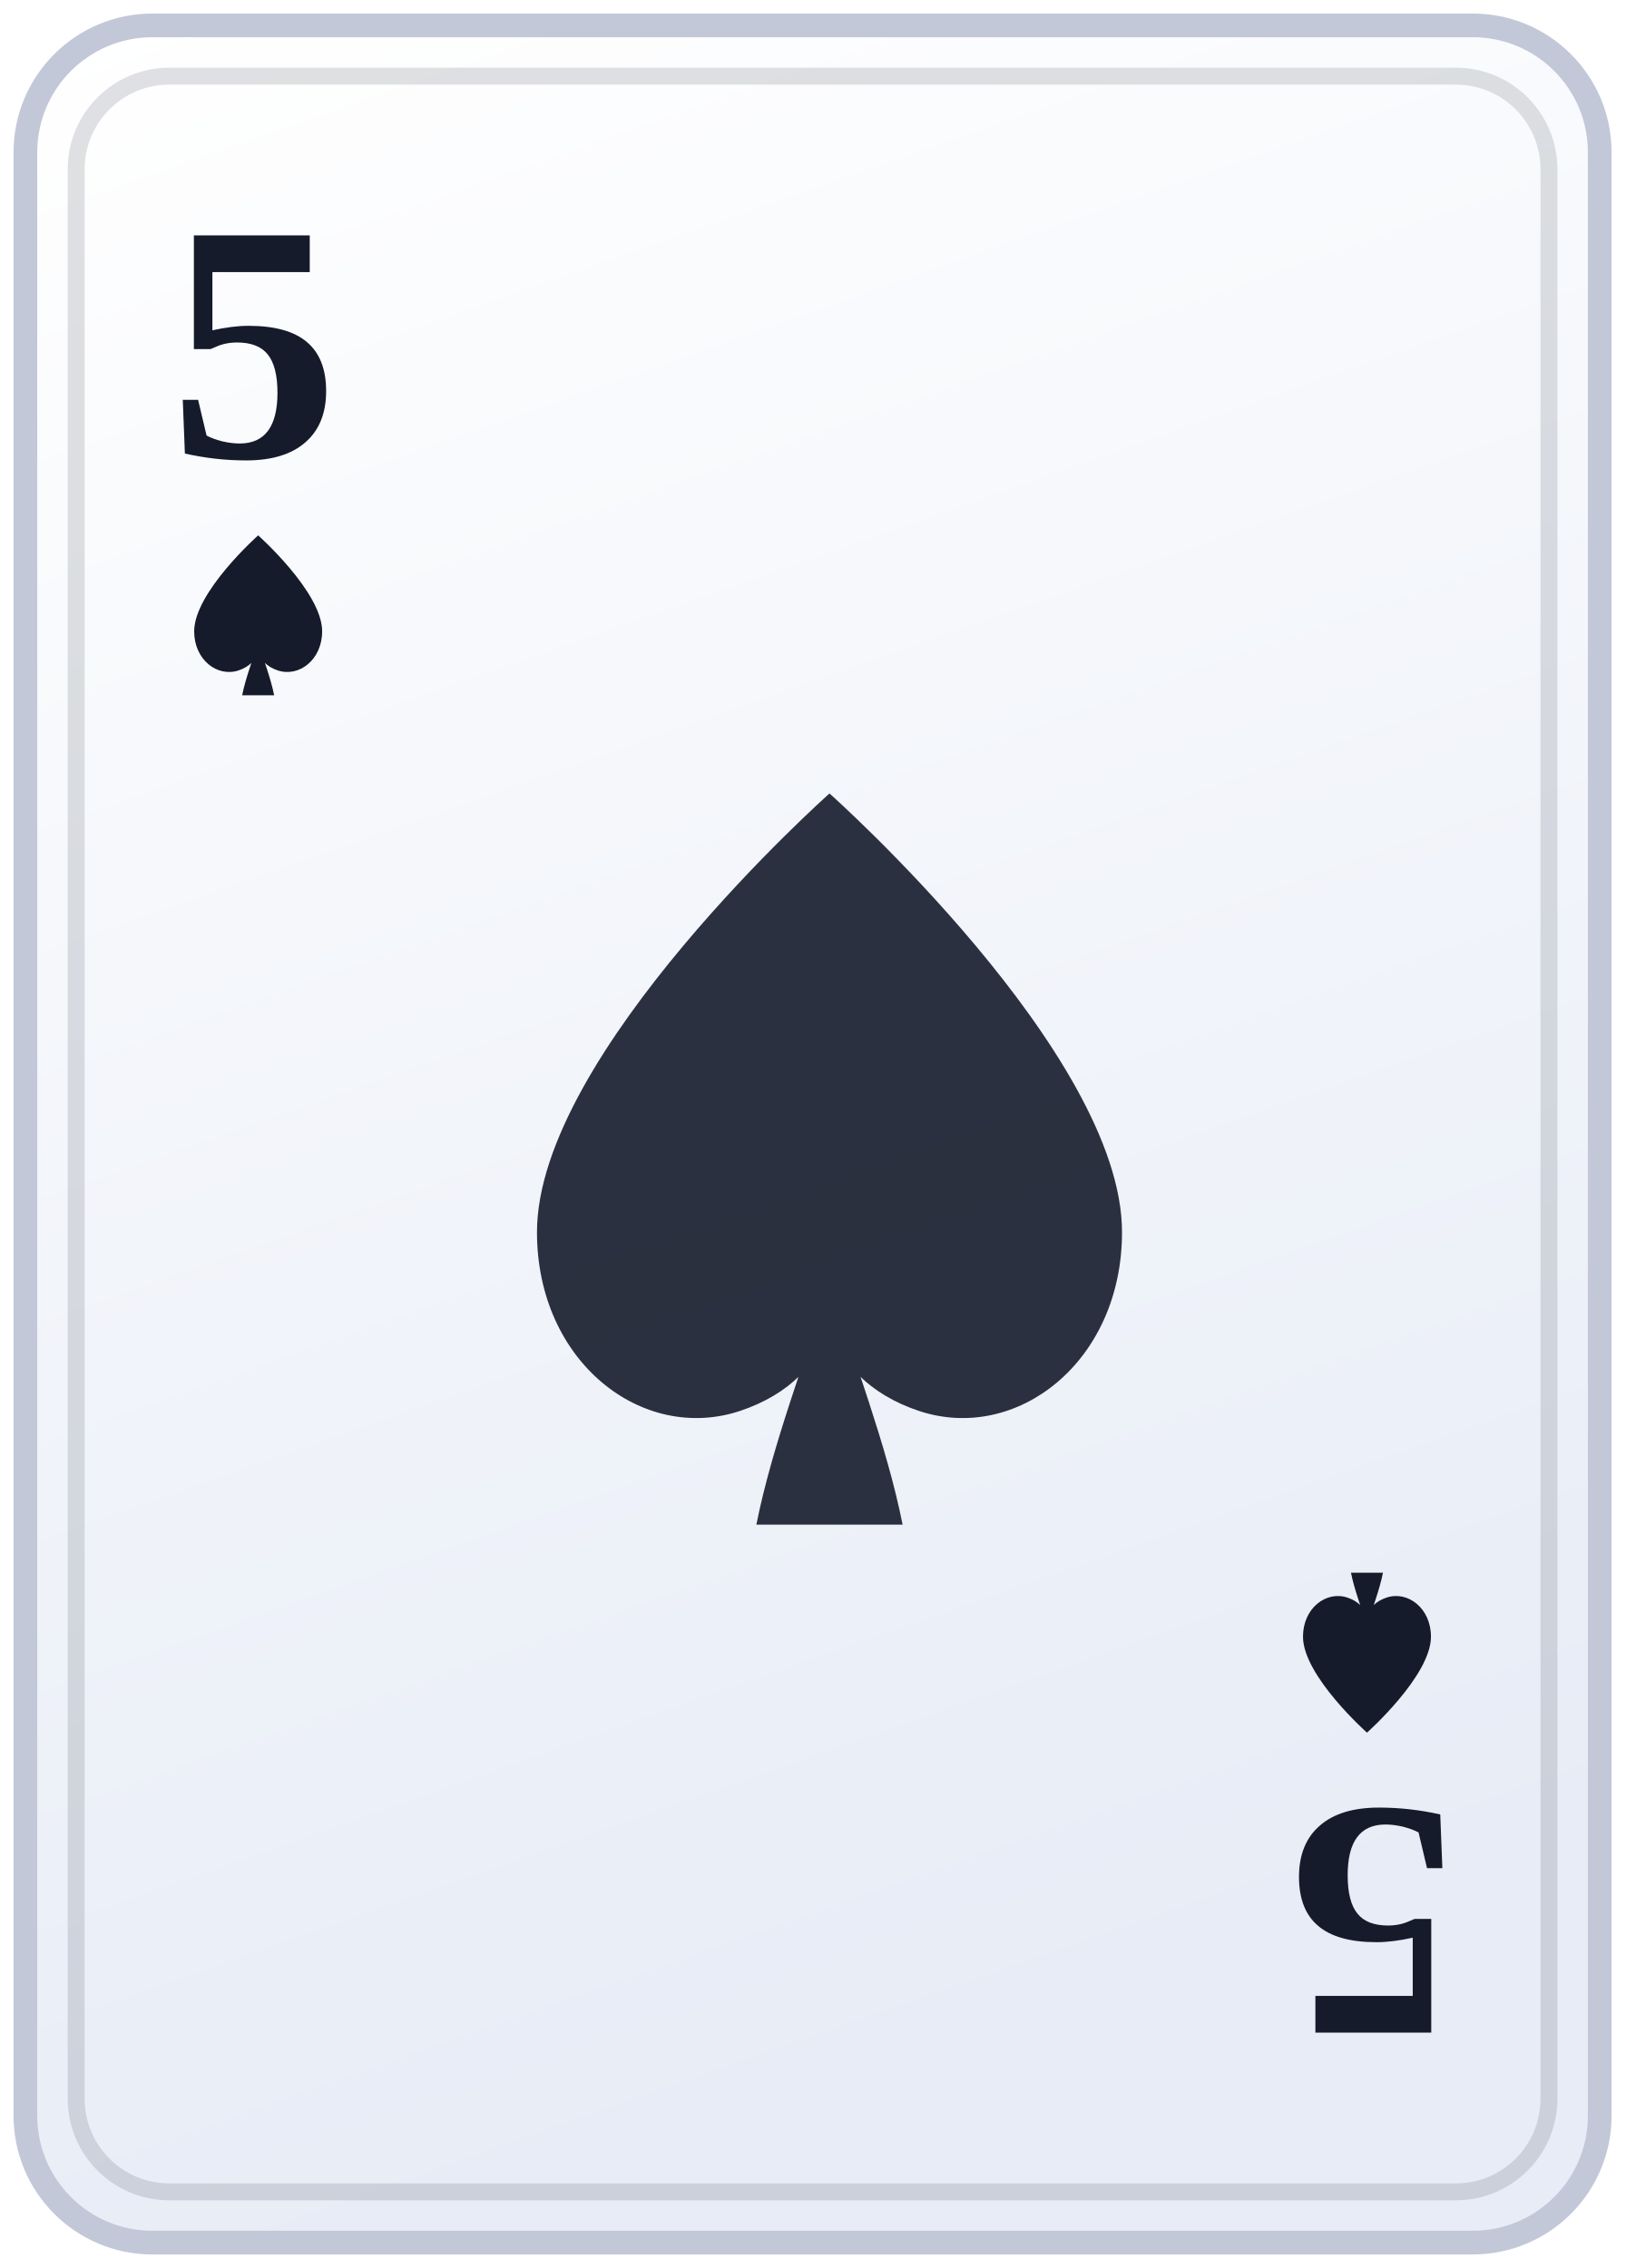
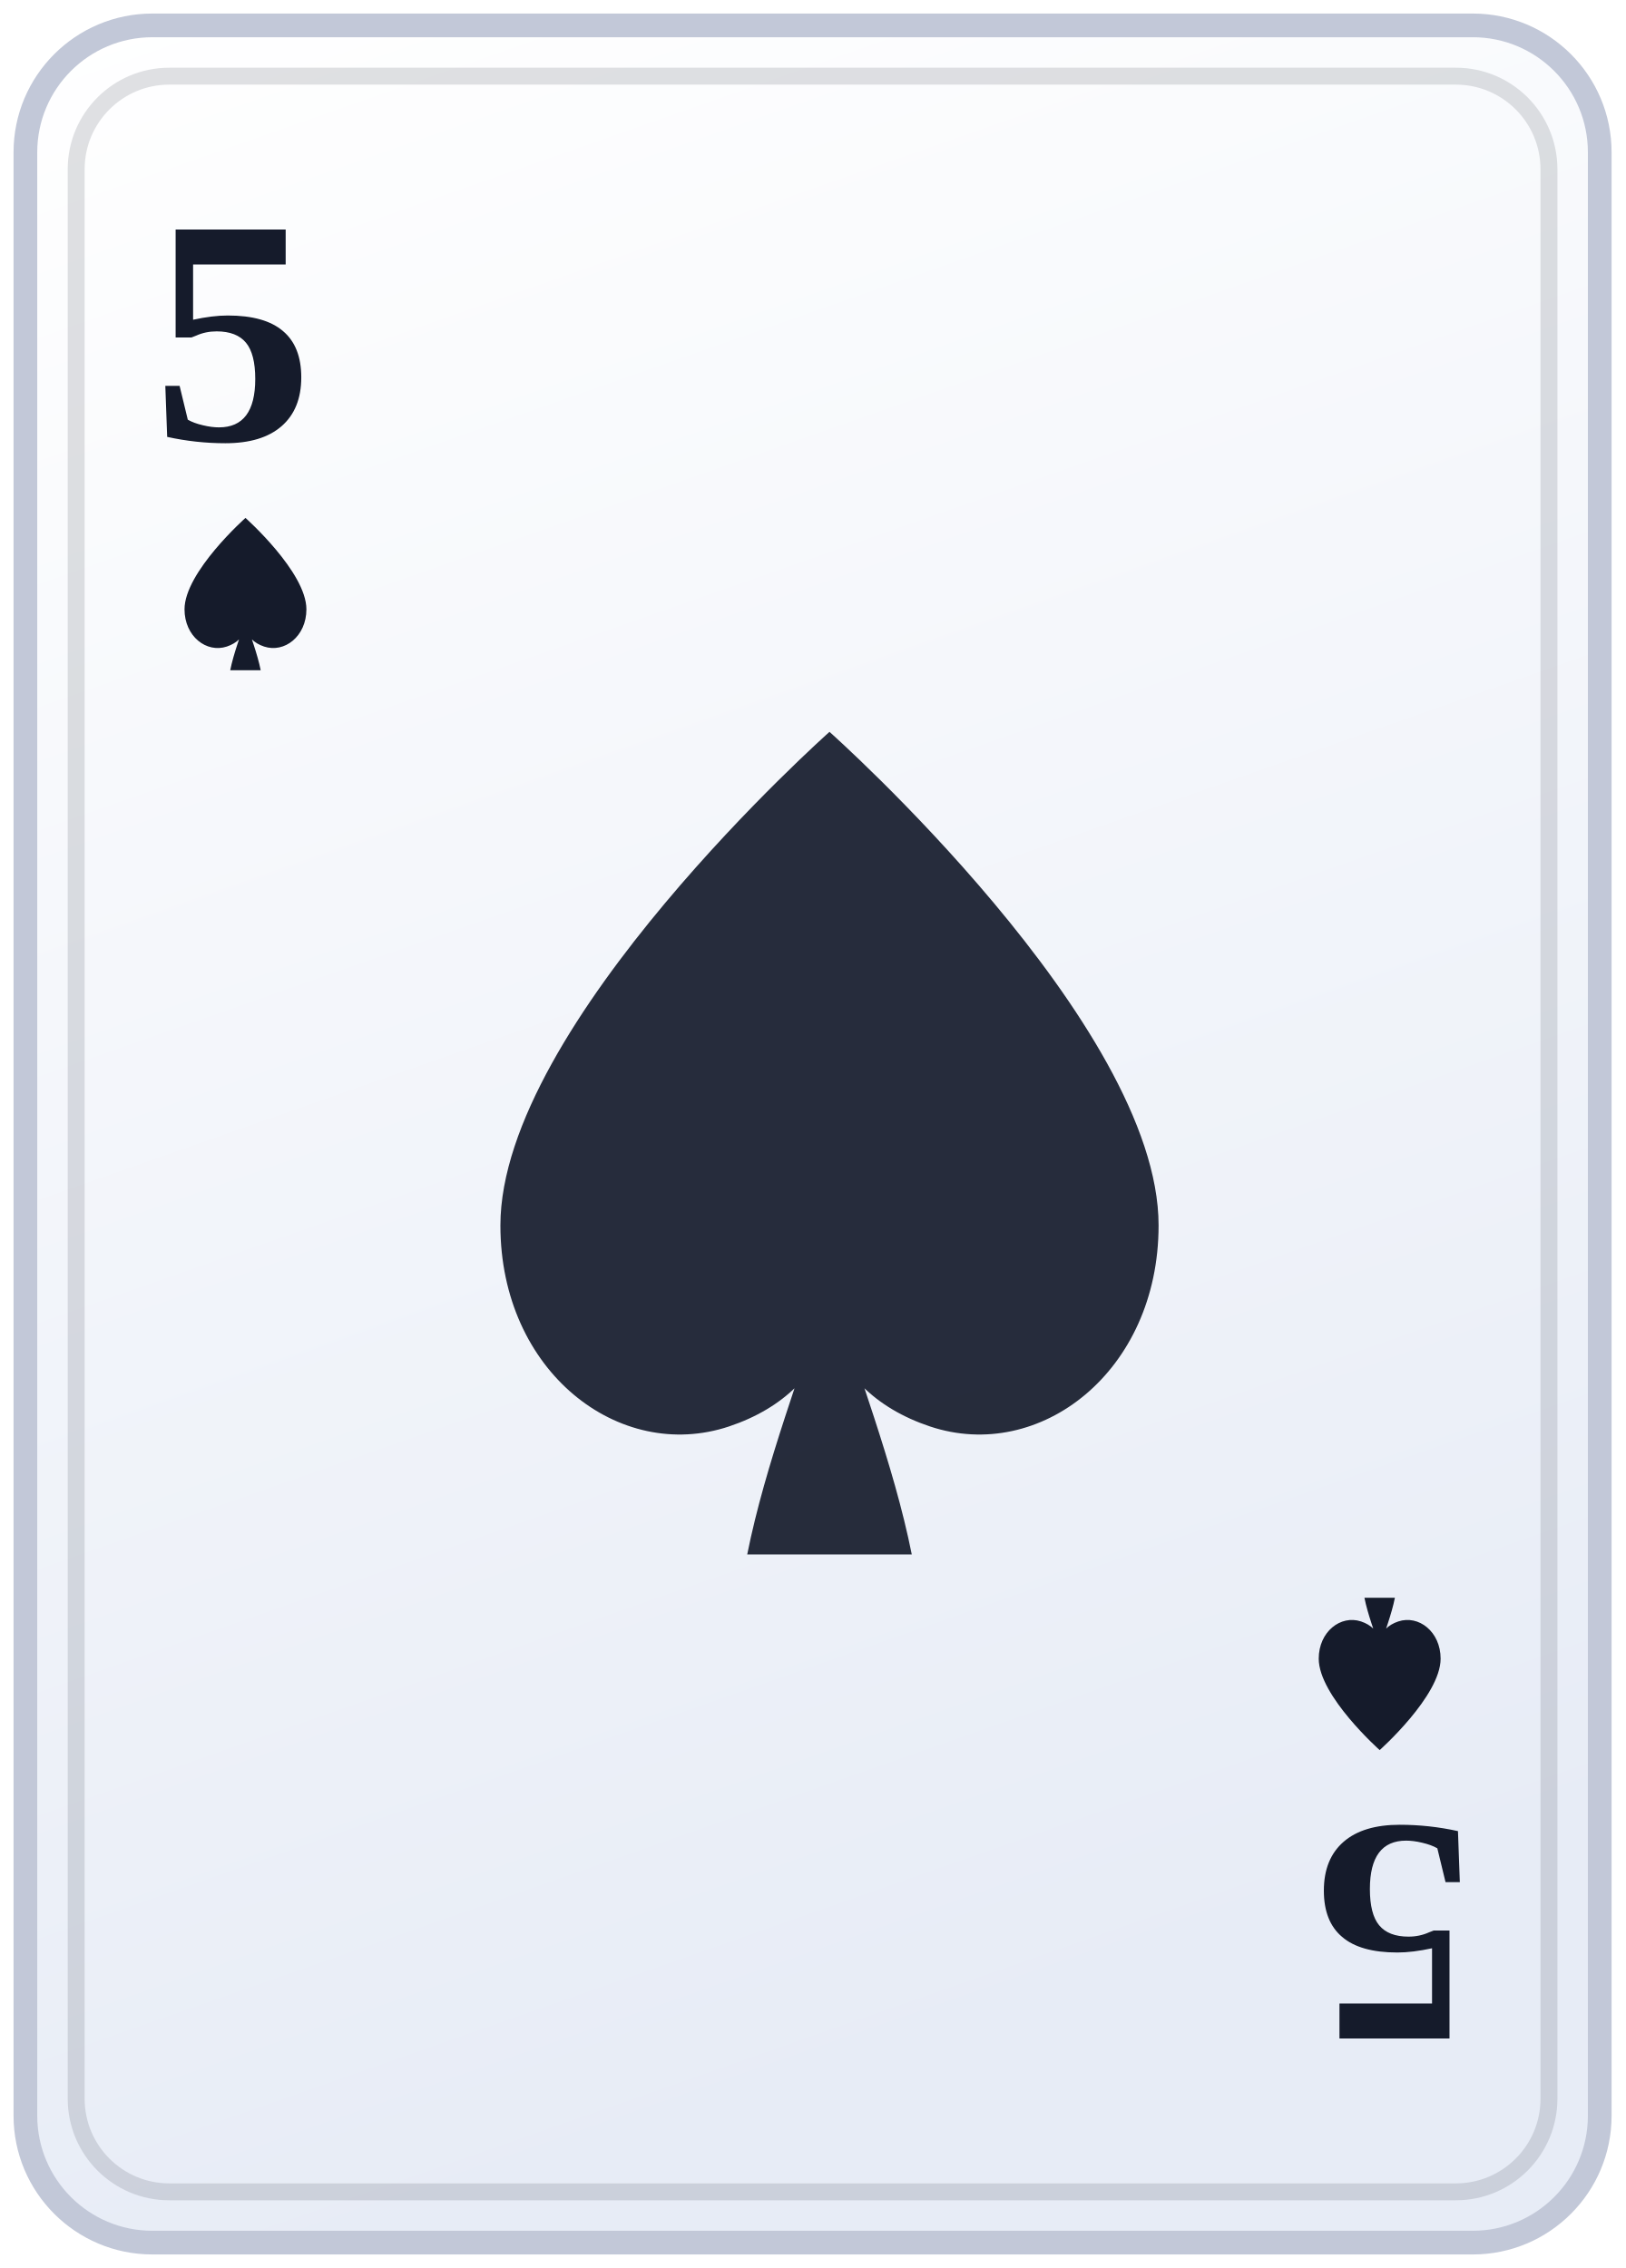
<svg xmlns="http://www.w3.org/2000/svg" viewBox="0 0 96 134" width="96" height="134">
  <defs>
    <linearGradient id="paper" x1="0" y1="0" x2="0.25" y2="1">
      <stop offset="0" stop-color="#ffffff" />
      <stop offset="1" stop-color="#e7ecf6" />
    </linearGradient>
  </defs>
  <rect x="1.5" y="1.5" width="93" height="131" rx="7.5" fill="url(#paper)" stroke="#c2c8d8" stroke-width="1.4" />
  <rect x="4.5" y="4.5" width="87" height="125" rx="5.5" fill="none" stroke="#151b2b" stroke-opacity="0.13" />
-   <text x="10" y="27" font-family="Georgia,'Times New Roman',serif" font-weight="700" font-size="20" fill="#151b2b">5</text>
-   <path d="M50 6C50 6 14 38 14 60c0 16 13 26 25 22 6-2 10-6 11-11 1 5 5 9 11 11 12 4 25-6 25-22C86 38 50 6 50 6Z M50 66c-3 10-7 20-9 30h18c-2-10-6-20-9-30Z" transform="translate(10,31) scale(0.105)" fill="#151b2b" />
-   <path d="M50 6C50 6 14 38 14 60c0 16 13 26 25 22 6-2 10-6 11-11 1 5 5 9 11 11 12 4 25-6 25-22C86 38 50 6 50 6Z M50 66c-3 10-7 20-9 30h18c-2-10-6-20-9-30Z" transform="translate(25,44) scale(0.48)" fill="#151b2b" opacity="0.9" />
+   <text x="9" y="26" font-family="Georgia,'Times New Roman',serif" font-weight="700" font-size="19" fill="#151b2b">5</text>
+   <path d="M50 6C50 6 14 38 14 60c0 16 13 26 25 22 6-2 10-6 11-11 1 5 5 9 11 11 12 4 25-6 25-22C86 38 50 6 50 6Z M50 66c-3 10-7 20-9 30h18c-2-10-6-20-9-30Z" transform="translate(9.5,30) scale(0.1)" fill="#151b2b" />
+   <path d="M50 6C50 6 14 38 14 60c0 16 13 26 25 22 6-2 10-6 11-11 1 5 5 9 11 11 12 4 25-6 25-22C86 38 50 6 50 6Z M50 66c-3 10-7 20-9 30h18c-2-10-6-20-9-30Z" transform="translate(22,40) scale(0.54)" fill="#151b2b" opacity="0.92" />
  <g transform="rotate(180 48 67)">
-     <text x="10" y="27" font-family="Georgia,'Times New Roman',serif" font-weight="700" font-size="20" fill="#151b2b">5</text>
-     <path d="M50 6C50 6 14 38 14 60c0 16 13 26 25 22 6-2 10-6 11-11 1 5 5 9 11 11 12 4 25-6 25-22C86 38 50 6 50 6Z M50 66c-3 10-7 20-9 30h18c-2-10-6-20-9-30Z" transform="translate(10,31) scale(0.105)" fill="#151b2b" />
+     <text x="9" y="26" font-family="Georgia,'Times New Roman',serif" font-weight="700" font-size="19" fill="#151b2b">5</text>
+     <path d="M50 6C50 6 14 38 14 60c0 16 13 26 25 22 6-2 10-6 11-11 1 5 5 9 11 11 12 4 25-6 25-22C86 38 50 6 50 6Z M50 66c-3 10-7 20-9 30h18c-2-10-6-20-9-30Z" transform="translate(9.5,30) scale(0.1)" fill="#151b2b" />
  </g>
</svg>
